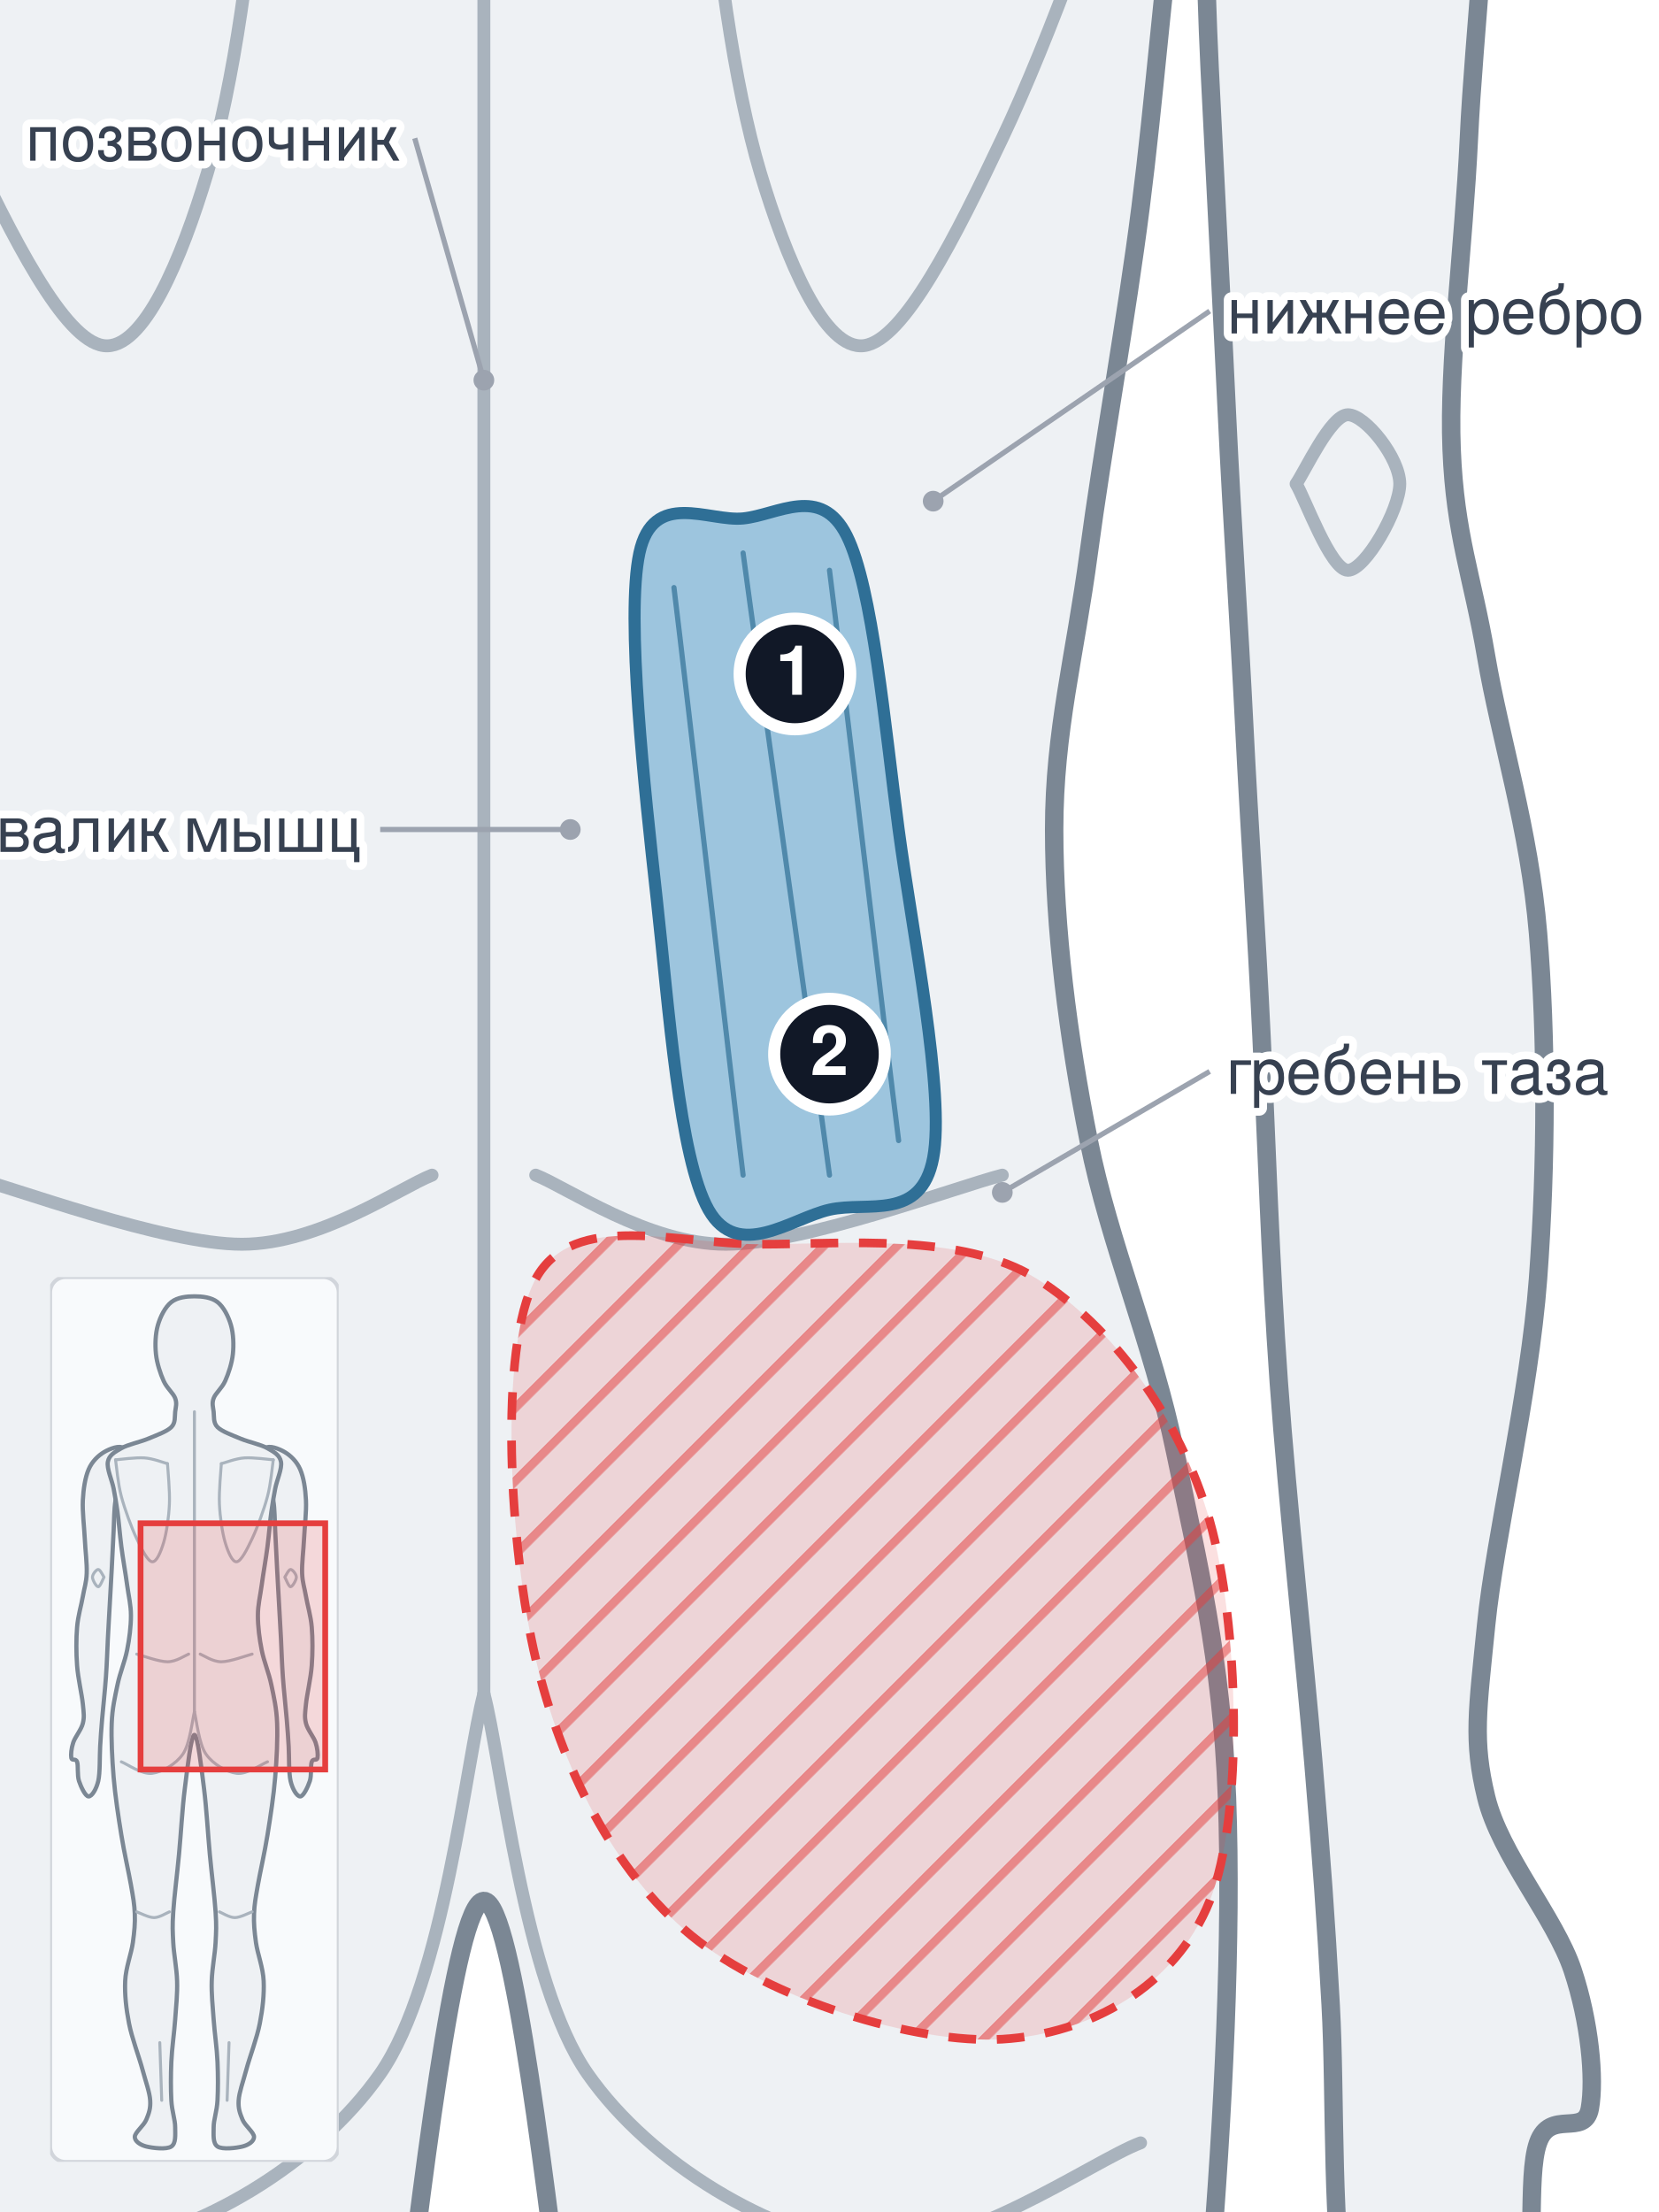
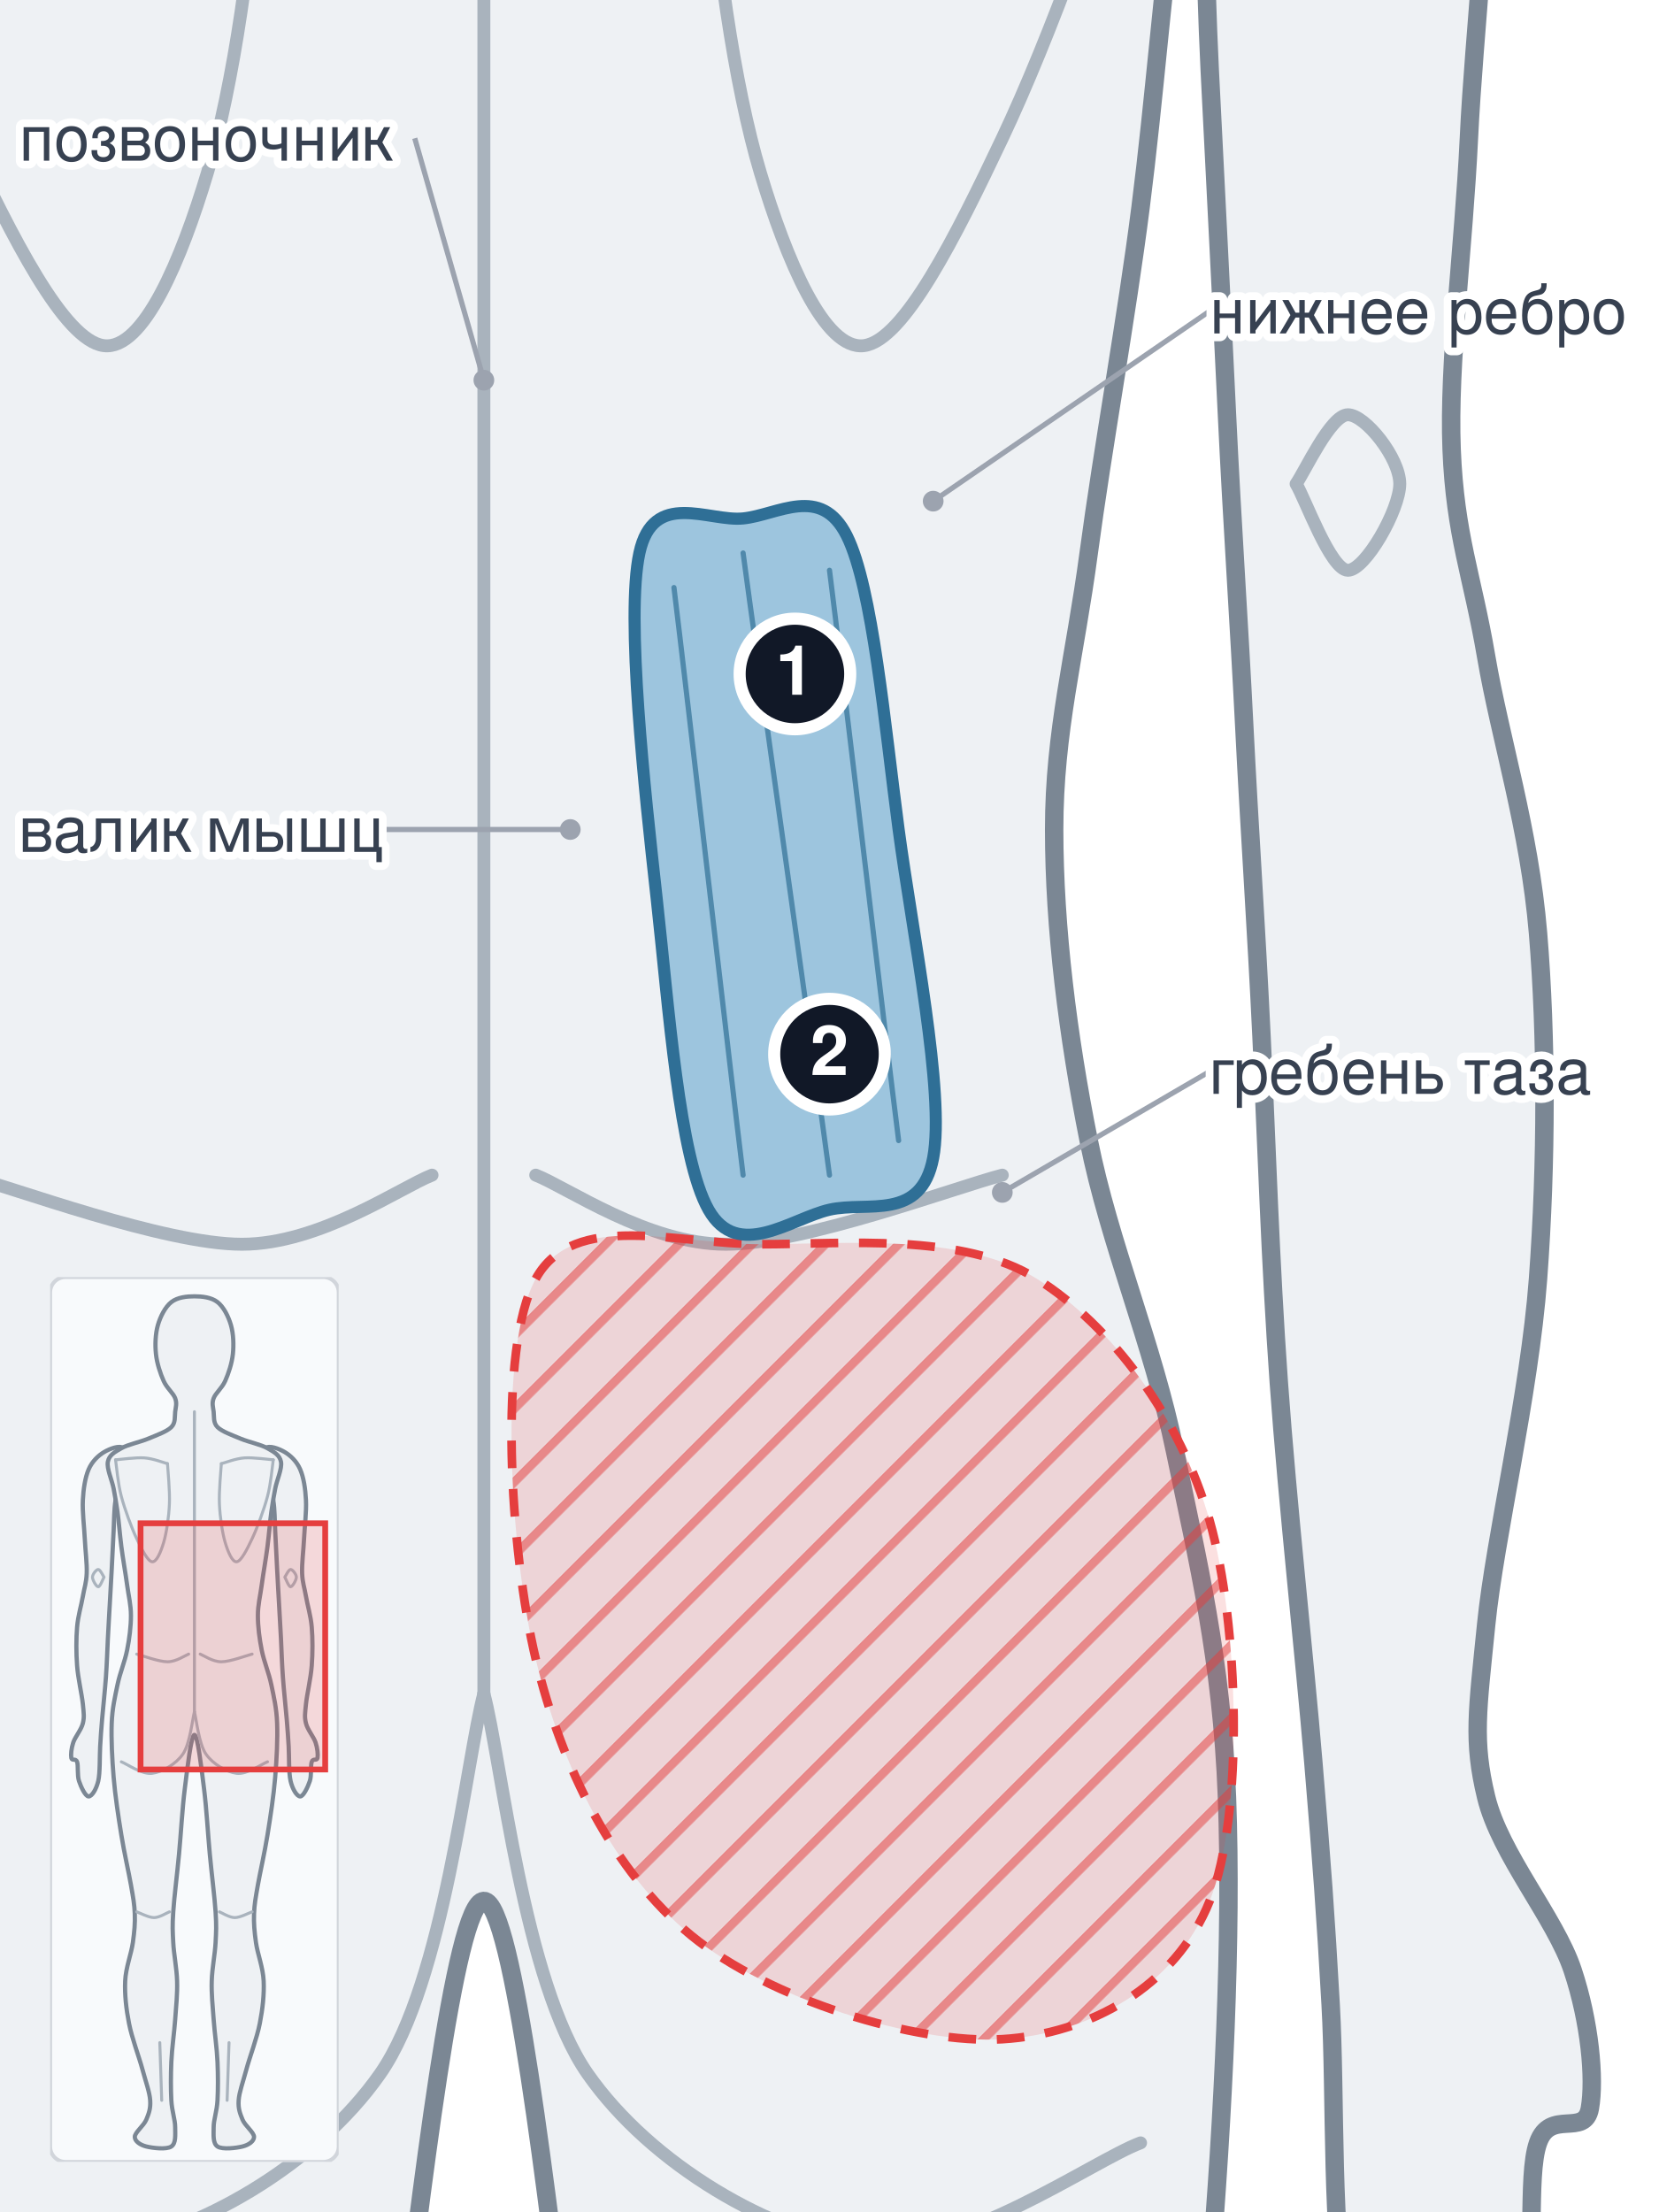
<svg xmlns="http://www.w3.org/2000/svg" viewBox="92 128 96 128" role="img">
  <defs>
    <pattern id="hatch" width="3" height="3" patternUnits="userSpaceOnUse" patternTransform="rotate(45)">
      <rect width="3" height="3" fill="#e53e3e" fill-opacity=".16" />
      <line x1="0" y1="0" x2="0" y2="3" stroke="#e53e3e" stroke-width="1" stroke-opacity=".5" />
    </pattern>
  </defs>
  <rect x="92" y="128" width="96" height="128" fill="#ffffff" />
  <g fill="#eef1f4" stroke="#7b8794" stroke-width="1.067" stroke-linejoin="round">
    <path d="M157 89C158.7 87.2 164 89.2 167 91C170 92.8 173.2 95.8 175 100C176.8 104.2 177.7 110 178 116C178.3 122 177.3 129.7 177 136C176.7 142.3 175.8 149 176 154C176.2 159 177.2 161.3 178 166C178.8 170.7 180.5 176 181 182C181.5 188 181.5 195.3 181 202C180.5 208.7 178.5 217 178 222C177.5 227 177.2 228.7 178 232C178.8 235.3 182 239 183 242C184 245 184.3 248.3 184 250C183.7 251.7 181.7 250 181 252C180.3 254 181 259 180 262C179 265 176.7 270 175 270C173.3 270 171 266.3 170 262C169 257.7 169.3 249.3 169 244C168.7 238.7 168.5 236 168 230C167.5 224 166.5 215 166 208C165.5 201 165.3 194.3 165 188C164.7 181.7 164.3 176 164 170C163.7 164 163.3 158.3 163 152C162.7 145.7 162.3 138 162 132C161.7 126 161.8 121 161 116C160.2 111 157.7 106.5 157 102C156.3 97.5 155.3 90.8 157 89Z" />
    <path d="M83 89C81.3 87.2 76 89.2 73 91C70 92.8 66.8 95.8 65 100C63.2 104.2 62.3 110 62 116C61.7 122 62.7 129.7 63 136C63.3 142.3 64.2 149 64 154C63.8 159 62.8 161.3 62 166C61.2 170.7 59.5 176 59 182C58.5 188 58.5 195.3 59 202C59.5 208.7 61.5 217 62 222C62.5 227 62.8 228.7 62 232C61.2 235.3 58 239 57 242C56 245 55.7 248.3 56 250C56.3 251.7 58.3 250 59 252C59.7 254 59 259 60 262C61 265 63.3 270 65 270C66.7 270 69 266.3 70 262C71 257.7 70.7 249.3 71 244C71.3 238.7 71.5 236 72 230C72.5 224 73.5 215 74 208C74.5 201 74.7 194.3 75 188C75.3 181.7 75.7 176 76 170C76.3 164 76.7 158.3 77 152C77.3 145.7 77.7 138 78 132C78.3 126 78.2 121 79 116C79.8 111 82.3 106.5 83 102C83.7 97.5 84.7 90.8 83 89Z" />
    <path d="M120 10C124 10 128.8 10.5 132 13C135.2 15.5 137.7 20.5 139 25C140.3 29.5 140.5 35.2 140 40C139.5 44.8 137.7 50.2 136 54C134.3 57.8 131 60.3 130 63C129 65.7 129.7 67.5 130 70C130.3 72.5 129.7 75.7 132 78C134.3 80.3 139.7 82.2 144 84C148.3 85.8 154.5 87 158 89C161.5 91 164.3 92.5 165 96C165.7 99.5 162.8 105.7 162 110C161.2 114.3 160.7 117 160 122C159.3 127 158.8 133.7 158 140C157.2 146.3 155.8 154 155 160C154.2 166 153 170.3 153 176C153 181.7 153.8 188 155 194C156.2 200 158.7 205.7 160 212C161.3 218.3 162.7 224 163 232C163.3 240 162.8 250.3 162 260C161.2 269.7 159.5 280.7 158 290C156.5 299.3 154.2 309.2 153 316C151.8 322.8 151.2 326 151 331C150.8 336 151.2 340.2 152 346C152.8 351.8 155.7 359 156 366C156.3 373 155.5 380.3 154 388C152.5 395.7 148.8 405.3 147 412C145.2 418.7 143.3 423.7 143 428C142.7 432.3 143.7 434.8 145 438C146.3 441.2 151 444.7 151 447C151 449.3 148.2 451.2 145 452C141.8 452.8 134.5 453.7 132 452C129.5 450.3 130 446 130 442C130 438 131.7 433.7 132 428C132.3 422.3 132.3 415 132 408C131.7 401 130.5 393 130 386C129.5 379 128.8 372.7 129 366C129.2 359.3 130.7 352 131 346C131.3 340 131.5 337.7 131 330C130.5 322.3 129 310.7 128 300C127 289.3 126.3 276.3 125 266C123.7 255.7 121.7 238 120 238C118.3 238 116.3 255.7 115 266C113.7 276.3 113 289.3 112 300C111 310.7 109.5 322.3 109 330C108.5 337.7 108.7 340 109 346C109.3 352 110.8 359.3 111 366C111.2 372.7 110.5 379 110 386C109.5 393 108.3 401 108 408C107.7 415 107.7 422.3 108 428C108.3 433.7 110 438 110 442C110 446 110.5 450.3 108 452C105.5 453.7 98.2 452.8 95 452C91.8 451.2 89 449.3 89 447C89 444.7 93.7 441.2 95 438C96.3 434.8 97.3 432.3 97 428C96.7 423.7 94.8 418.7 93 412C91.2 405.3 87.5 395.7 86 388C84.5 380.3 83.7 373 84 366C84.3 359 87.2 351.8 88 346C88.8 340.2 89.2 336 89 331C88.8 326 88.2 322.8 87 316C85.8 309.2 83.5 299.3 82 290C80.5 280.7 78.8 269.7 78 260C77.2 250.3 76.7 240 77 232C77.3 224 78.7 218.3 80 212C81.3 205.7 83.8 200 85 194C86.2 188 87 181.7 87 176C87 170.3 85.8 166 85 160C84.2 154 82.8 146.3 82 140C81.2 133.7 80.7 127 80 122C79.3 117 78.8 114.3 78 110C77.2 105.7 74.3 99.5 75 96C75.7 92.5 78.5 91 82 89C85.5 87 91.7 85.8 96 84C100.3 82.2 105.7 80.3 108 78C110.3 75.7 109.7 72.5 110 70C110.3 67.5 111 65.7 110 63C109 60.3 105.7 57.8 104 54C102.3 50.2 100.5 44.8 100 40C99.5 35.2 99.7 29.5 101 25C102.3 20.5 104.8 15.5 108 13C111.2 10.5 116 10 120 10Z" />
  </g>
  <g fill="none" stroke="#a9b3bd" stroke-width="0.747" stroke-linecap="round">
    <path d="M120 70C120 96 120 200 120 226" />
    <path d="M134 97C136 96.5 141.5 94.3 146 94C150.5 93.7 158.5 94.8 161 95" />
    <path d="M106 97C104 96.5 98.5 94.3 94 94C89.5 93.7 81.5 94.8 79 95" />
    <path d="M134 97C133.8 100.5 132.7 111.2 133 118C133.3 124.8 134.5 133 136 138C137.5 143 139.7 148.3 142 148C144.3 147.7 147.3 141.7 150 136C152.7 130.3 156.2 120.8 158 114C159.8 107.2 160.5 98.2 161 95" />
    <path d="M106 97C106.2 100.5 107.3 111.2 107 118C106.7 124.8 105.5 133 104 138C102.5 143 100.3 148.3 98 148C95.7 147.7 92.7 141.7 90 136C87.3 130.3 83.8 120.8 82 114C80.2 107.2 79.5 98.2 79 95" />
    <path d="M123 196C124.8 196.7 129.5 200 134 200C138.5 200 147.3 196.7 150 196" />
    <path d="M117 196C115.2 196.7 110.5 200 106 200C101.5 200 92.7 196.7 90 196" />
    <path d="M120 226C121 229.7 122.3 242.7 126 248C129.7 253.3 136.7 257.3 142 258C147.3 258.7 155.3 253 158 252" />
    <path d="M120 226C119 229.7 117.7 242.7 114 248C110.3 253.3 103.3 257.3 98 258C92.7 258.7 84.7 253 82 252" />
    <path d="M133 330C134.3 330.5 138.2 333 141 333C143.8 333 148.5 330.5 150 330" />
    <path d="M107 330C105.7 330.5 101.8 333 99 333C96.2 333 91.5 330.5 90 330" />
    <path d="M138 398C137.8 403 137.2 423 137 428" />
    <path d="M102 398C102.2 403 102.8 423 103 428" />
    <path d="M167 156C167.5 155.3 169 152 170 152C171 152 173 154.5 173 156C173 157.5 171 161 170 161C169 161 167.5 156.8 167 156" />
    <path d="M73 156C72.5 155.3 71 152 70 152C69 152 67 154.5 67 156C67 157.5 69 161 70 161C71 161 72.5 156.8 73 156" />
  </g>
  <path d="M123 202C125.2 198 131.2 200 136 200C140.8 200 147.7 199.3 152 202C156.3 204.7 160.3 210 162 216C163.7 222 164 233 162 238C160 243 155 245.7 150 246C145 246.3 136.5 243.7 132 240C127.5 236.3 124.5 230.3 123 224C121.5 217.7 120.8 206 123 202Z" fill="url(#hatch)" stroke="#e53e3e" stroke-width=".5" stroke-dasharray="1.6 1.2" />
  <path d="M129 160C129.8 156.3 133 158.2 135 158C137 157.8 139.5 156 141 159C142.5 162 143.2 170 144 176C144.8 182 146.7 191.3 146 195C145.3 198.7 142.2 197.5 140 198C137.8 198.5 134.7 201 133 198C131.3 195 130.7 186.3 130 180C129.3 173.7 128.2 163.7 129 160Z" fill="#7fb5d6" fill-opacity="0.72" stroke="#2f6f96" stroke-width=".7" stroke-linejoin="round" />
  <g fill="none" stroke="#2f6f96" stroke-width=".3" stroke-opacity=".7" stroke-linecap="round">
    <path d="M131 162C131.7 167.7 134.3 190.3 135 196" />
    <path d="M135 160C135.8 166 139.2 190 140 196" />
    <path d="M140 161C140.7 166.5 143.3 188.5 144 194" />
  </g>
  <line x1="146" y1="157" x2="162" y2="146" stroke="#9ca3af" stroke-width=".3" />
  <circle cx="146" cy="157" r=".6" fill="#9ca3af" />
-   <text x="163" y="147.3" font-size="3.7" text-anchor="start" fill="#374151" font-family="Helvetica,Arial,sans-serif" stroke="#fff" stroke-width="0.9" paint-order="stroke" stroke-linejoin="round">нижнее ребро</text>
+   <text x="162" y="147.3" font-size="3.7" text-anchor="start" fill="#374151" font-family="Helvetica,Arial,sans-serif" stroke="#fff" stroke-width="0.9" paint-order="stroke" stroke-linejoin="round">нижнее ребро</text>
  <line x1="150" y1="197" x2="162" y2="190" stroke="#9ca3af" stroke-width=".3" />
  <circle cx="150" cy="197" r=".6" fill="#9ca3af" />
-   <text x="163" y="191.3" font-size="3.7" text-anchor="start" fill="#374151" font-family="Helvetica,Arial,sans-serif" stroke="#fff" stroke-width="0.9" paint-order="stroke" stroke-linejoin="round">гребень таза</text>
+   <text x="162" y="191.3" font-size="3.7" text-anchor="start" fill="#374151" font-family="Helvetica,Arial,sans-serif" stroke="#fff" stroke-width="0.9" paint-order="stroke" stroke-linejoin="round">гребень таза</text>
  <line x1="120" y1="150" x2="116" y2="136" stroke="#9ca3af" stroke-width=".3" />
  <circle cx="120" cy="150" r=".6" fill="#9ca3af" />
-   <text x="115" y="137.3" font-size="3.7" text-anchor="end" fill="#374151" font-family="Helvetica,Arial,sans-serif" stroke="#fff" stroke-width="0.9" paint-order="stroke" stroke-linejoin="round">позвоночник</text>
+   <text x="93.1" y="137.3" font-size="3.7" text-anchor="start" fill="#374151" font-family="Helvetica,Arial,sans-serif" stroke="#fff" stroke-width="0.9" paint-order="stroke" stroke-linejoin="round">позвоночник</text>
  <line x1="125" y1="176" x2="114" y2="176" stroke="#9ca3af" stroke-width=".3" />
  <circle cx="125" cy="176" r=".6" fill="#9ca3af" />
-   <text x="113" y="177.3" font-size="3.7" text-anchor="end" fill="#374151" font-family="Helvetica,Arial,sans-serif" stroke="#fff" stroke-width="0.9" paint-order="stroke" stroke-linejoin="round">валик мышц</text>
+   <text x="93.1" y="177.3" font-size="3.7" text-anchor="start" fill="#374151" font-family="Helvetica,Arial,sans-serif" stroke="#fff" stroke-width="0.9" paint-order="stroke" stroke-linejoin="round">валик мышц</text>
  <circle cx="138" cy="167" r="3.2" fill="#111827" stroke="#fff" stroke-width="0.7" />
  <text x="138" y="168.2" font-size="4" font-weight="700" text-anchor="middle" fill="#fff" font-family="Helvetica,Arial,sans-serif">1</text>
  <circle cx="140" cy="189" r="3.2" fill="#111827" stroke="#fff" stroke-width="0.7" />
  <text x="140" y="190.2" font-size="4" font-weight="700" text-anchor="middle" fill="#fff" font-family="Helvetica,Arial,sans-serif">2</text>
  <svg x="94.9" y="201.9" width="16.7" height="51.2" viewBox="45 0 150 460">
    <rect x="45" y="0" width="150" height="460" rx="8" fill="#f8fafc" stroke="#d1d5db" stroke-width="2" />
    <g fill="#eef1f4" stroke="#7b8794" stroke-width="2.2" stroke-linejoin="round">
      <path d="M157 89C158.7 87.2 164 89.2 167 91C170 92.8 173.2 95.8 175 100C176.8 104.2 177.7 110 178 116C178.3 122 177.3 129.7 177 136C176.7 142.3 175.8 149 176 154C176.2 159 177.2 161.3 178 166C178.8 170.7 180.5 176 181 182C181.5 188 181.5 195.3 181 202C180.5 208.7 178.5 217 178 222C177.5 227 177.2 228.7 178 232C178.8 235.3 182 239 183 242C184 245 184.3 248.3 184 250C183.7 251.7 181.7 250 181 252C180.3 254 181 259 180 262C179 265 176.7 270 175 270C173.3 270 171 266.3 170 262C169 257.7 169.3 249.3 169 244C168.7 238.7 168.5 236 168 230C167.5 224 166.5 215 166 208C165.5 201 165.3 194.3 165 188C164.7 181.7 164.3 176 164 170C163.7 164 163.3 158.3 163 152C162.7 145.7 162.3 138 162 132C161.7 126 161.8 121 161 116C160.2 111 157.7 106.5 157 102C156.3 97.5 155.3 90.8 157 89Z" />
      <path d="M83 89C81.3 87.2 76 89.2 73 91C70 92.8 66.8 95.8 65 100C63.2 104.2 62.3 110 62 116C61.7 122 62.7 129.7 63 136C63.3 142.3 64.2 149 64 154C63.8 159 62.8 161.3 62 166C61.2 170.7 59.5 176 59 182C58.5 188 58.5 195.3 59 202C59.5 208.7 61.5 217 62 222C62.5 227 62.8 228.7 62 232C61.2 235.3 58 239 57 242C56 245 55.7 248.3 56 250C56.3 251.7 58.3 250 59 252C59.7 254 59 259 60 262C61 265 63.3 270 65 270C66.7 270 69 266.3 70 262C71 257.7 70.7 249.3 71 244C71.3 238.7 71.5 236 72 230C72.5 224 73.5 215 74 208C74.5 201 74.7 194.3 75 188C75.3 181.7 75.7 176 76 170C76.3 164 76.7 158.3 77 152C77.3 145.7 77.7 138 78 132C78.3 126 78.2 121 79 116C79.8 111 82.3 106.5 83 102C83.7 97.5 84.7 90.8 83 89Z" />
      <path d="M120 10C124 10 128.8 10.5 132 13C135.2 15.5 137.7 20.5 139 25C140.3 29.5 140.5 35.2 140 40C139.5 44.8 137.7 50.2 136 54C134.3 57.8 131 60.3 130 63C129 65.7 129.7 67.5 130 70C130.3 72.5 129.7 75.7 132 78C134.3 80.3 139.7 82.2 144 84C148.3 85.8 154.5 87 158 89C161.5 91 164.3 92.5 165 96C165.7 99.5 162.8 105.7 162 110C161.2 114.3 160.7 117 160 122C159.3 127 158.8 133.7 158 140C157.2 146.3 155.8 154 155 160C154.2 166 153 170.3 153 176C153 181.7 153.8 188 155 194C156.2 200 158.7 205.7 160 212C161.3 218.3 162.7 224 163 232C163.3 240 162.8 250.3 162 260C161.2 269.7 159.5 280.7 158 290C156.5 299.3 154.2 309.2 153 316C151.8 322.8 151.2 326 151 331C150.8 336 151.2 340.2 152 346C152.8 351.8 155.7 359 156 366C156.3 373 155.5 380.3 154 388C152.5 395.7 148.8 405.3 147 412C145.2 418.7 143.3 423.7 143 428C142.7 432.3 143.7 434.8 145 438C146.3 441.2 151 444.7 151 447C151 449.3 148.2 451.2 145 452C141.8 452.8 134.5 453.7 132 452C129.5 450.3 130 446 130 442C130 438 131.7 433.7 132 428C132.3 422.3 132.3 415 132 408C131.7 401 130.5 393 130 386C129.5 379 128.8 372.7 129 366C129.2 359.3 130.7 352 131 346C131.3 340 131.5 337.7 131 330C130.5 322.3 129 310.7 128 300C127 289.3 126.3 276.3 125 266C123.7 255.7 121.7 238 120 238C118.3 238 116.3 255.7 115 266C113.7 276.3 113 289.3 112 300C111 310.7 109.5 322.3 109 330C108.5 337.7 108.7 340 109 346C109.3 352 110.8 359.3 111 366C111.2 372.7 110.5 379 110 386C109.5 393 108.3 401 108 408C107.7 415 107.7 422.3 108 428C108.3 433.7 110 438 110 442C110 446 110.5 450.3 108 452C105.5 453.7 98.2 452.8 95 452C91.8 451.2 89 449.3 89 447C89 444.7 93.7 441.2 95 438C96.3 434.8 97.3 432.3 97 428C96.7 423.7 94.8 418.7 93 412C91.2 405.3 87.5 395.7 86 388C84.5 380.3 83.7 373 84 366C84.3 359 87.2 351.8 88 346C88.8 340.2 89.2 336 89 331C88.8 326 88.2 322.8 87 316C85.8 309.2 83.5 299.3 82 290C80.5 280.7 78.8 269.7 78 260C77.2 250.3 76.7 240 77 232C77.3 224 78.7 218.3 80 212C81.3 205.7 83.8 200 85 194C86.2 188 87 181.7 87 176C87 170.3 85.8 166 85 160C84.2 154 82.8 146.3 82 140C81.2 133.7 80.7 127 80 122C79.3 117 78.8 114.3 78 110C77.2 105.7 74.3 99.5 75 96C75.7 92.5 78.5 91 82 89C85.5 87 91.7 85.8 96 84C100.3 82.2 105.7 80.3 108 78C110.3 75.7 109.7 72.5 110 70C110.3 67.5 111 65.7 110 63C109 60.3 105.7 57.8 104 54C102.3 50.2 100.5 44.8 100 40C99.5 35.2 99.7 29.5 101 25C102.3 20.5 104.8 15.5 108 13C111.2 10.5 116 10 120 10Z" />
    </g>
    <g fill="none" stroke="#a9b3bd" stroke-width="1.54" stroke-linecap="round">
      <path d="M120 70C120 96 120 200 120 226" />
      <path d="M134 97C136 96.5 141.5 94.3 146 94C150.5 93.7 158.5 94.8 161 95" />
      <path d="M106 97C104 96.5 98.5 94.3 94 94C89.5 93.7 81.5 94.8 79 95" />
      <path d="M134 97C133.8 100.5 132.7 111.2 133 118C133.3 124.8 134.5 133 136 138C137.5 143 139.7 148.3 142 148C144.3 147.7 147.3 141.7 150 136C152.7 130.3 156.2 120.8 158 114C159.8 107.2 160.5 98.2 161 95" />
      <path d="M106 97C106.2 100.5 107.3 111.2 107 118C106.7 124.8 105.5 133 104 138C102.5 143 100.3 148.3 98 148C95.7 147.7 92.7 141.7 90 136C87.3 130.3 83.8 120.8 82 114C80.2 107.2 79.5 98.2 79 95" />
      <path d="M123 196C124.8 196.7 129.5 200 134 200C138.5 200 147.3 196.7 150 196" />
      <path d="M117 196C115.2 196.7 110.5 200 106 200C101.5 200 92.7 196.7 90 196" />
      <path d="M120 226C121 229.7 122.3 242.7 126 248C129.7 253.3 136.7 257.3 142 258C147.3 258.7 155.3 253 158 252" />
      <path d="M120 226C119 229.7 117.7 242.7 114 248C110.3 253.3 103.3 257.3 98 258C92.7 258.7 84.7 253 82 252" />
      <path d="M133 330C134.3 330.5 138.2 333 141 333C143.8 333 148.5 330.5 150 330" />
      <path d="M107 330C105.7 330.5 101.8 333 99 333C96.2 333 91.5 330.5 90 330" />
      <path d="M138 398C137.8 403 137.2 423 137 428" />
      <path d="M102 398C102.2 403 102.8 423 103 428" />
      <path d="M167 156C167.5 155.3 169 152 170 152C171 152 173 154.5 173 156C173 157.5 171 161 170 161C169 161 167.5 156.8 167 156" />
      <path d="M73 156C72.5 155.3 71 152 70 152C69 152 67 154.5 67 156C67 157.5 69 161 70 161C71 161 72.5 156.8 73 156" />
    </g>
    <rect x="92" y="128" width="96" height="128" fill="#e53e3e" fill-opacity=".18" stroke="#e53e3e" stroke-width="3" />
  </svg>
</svg>
